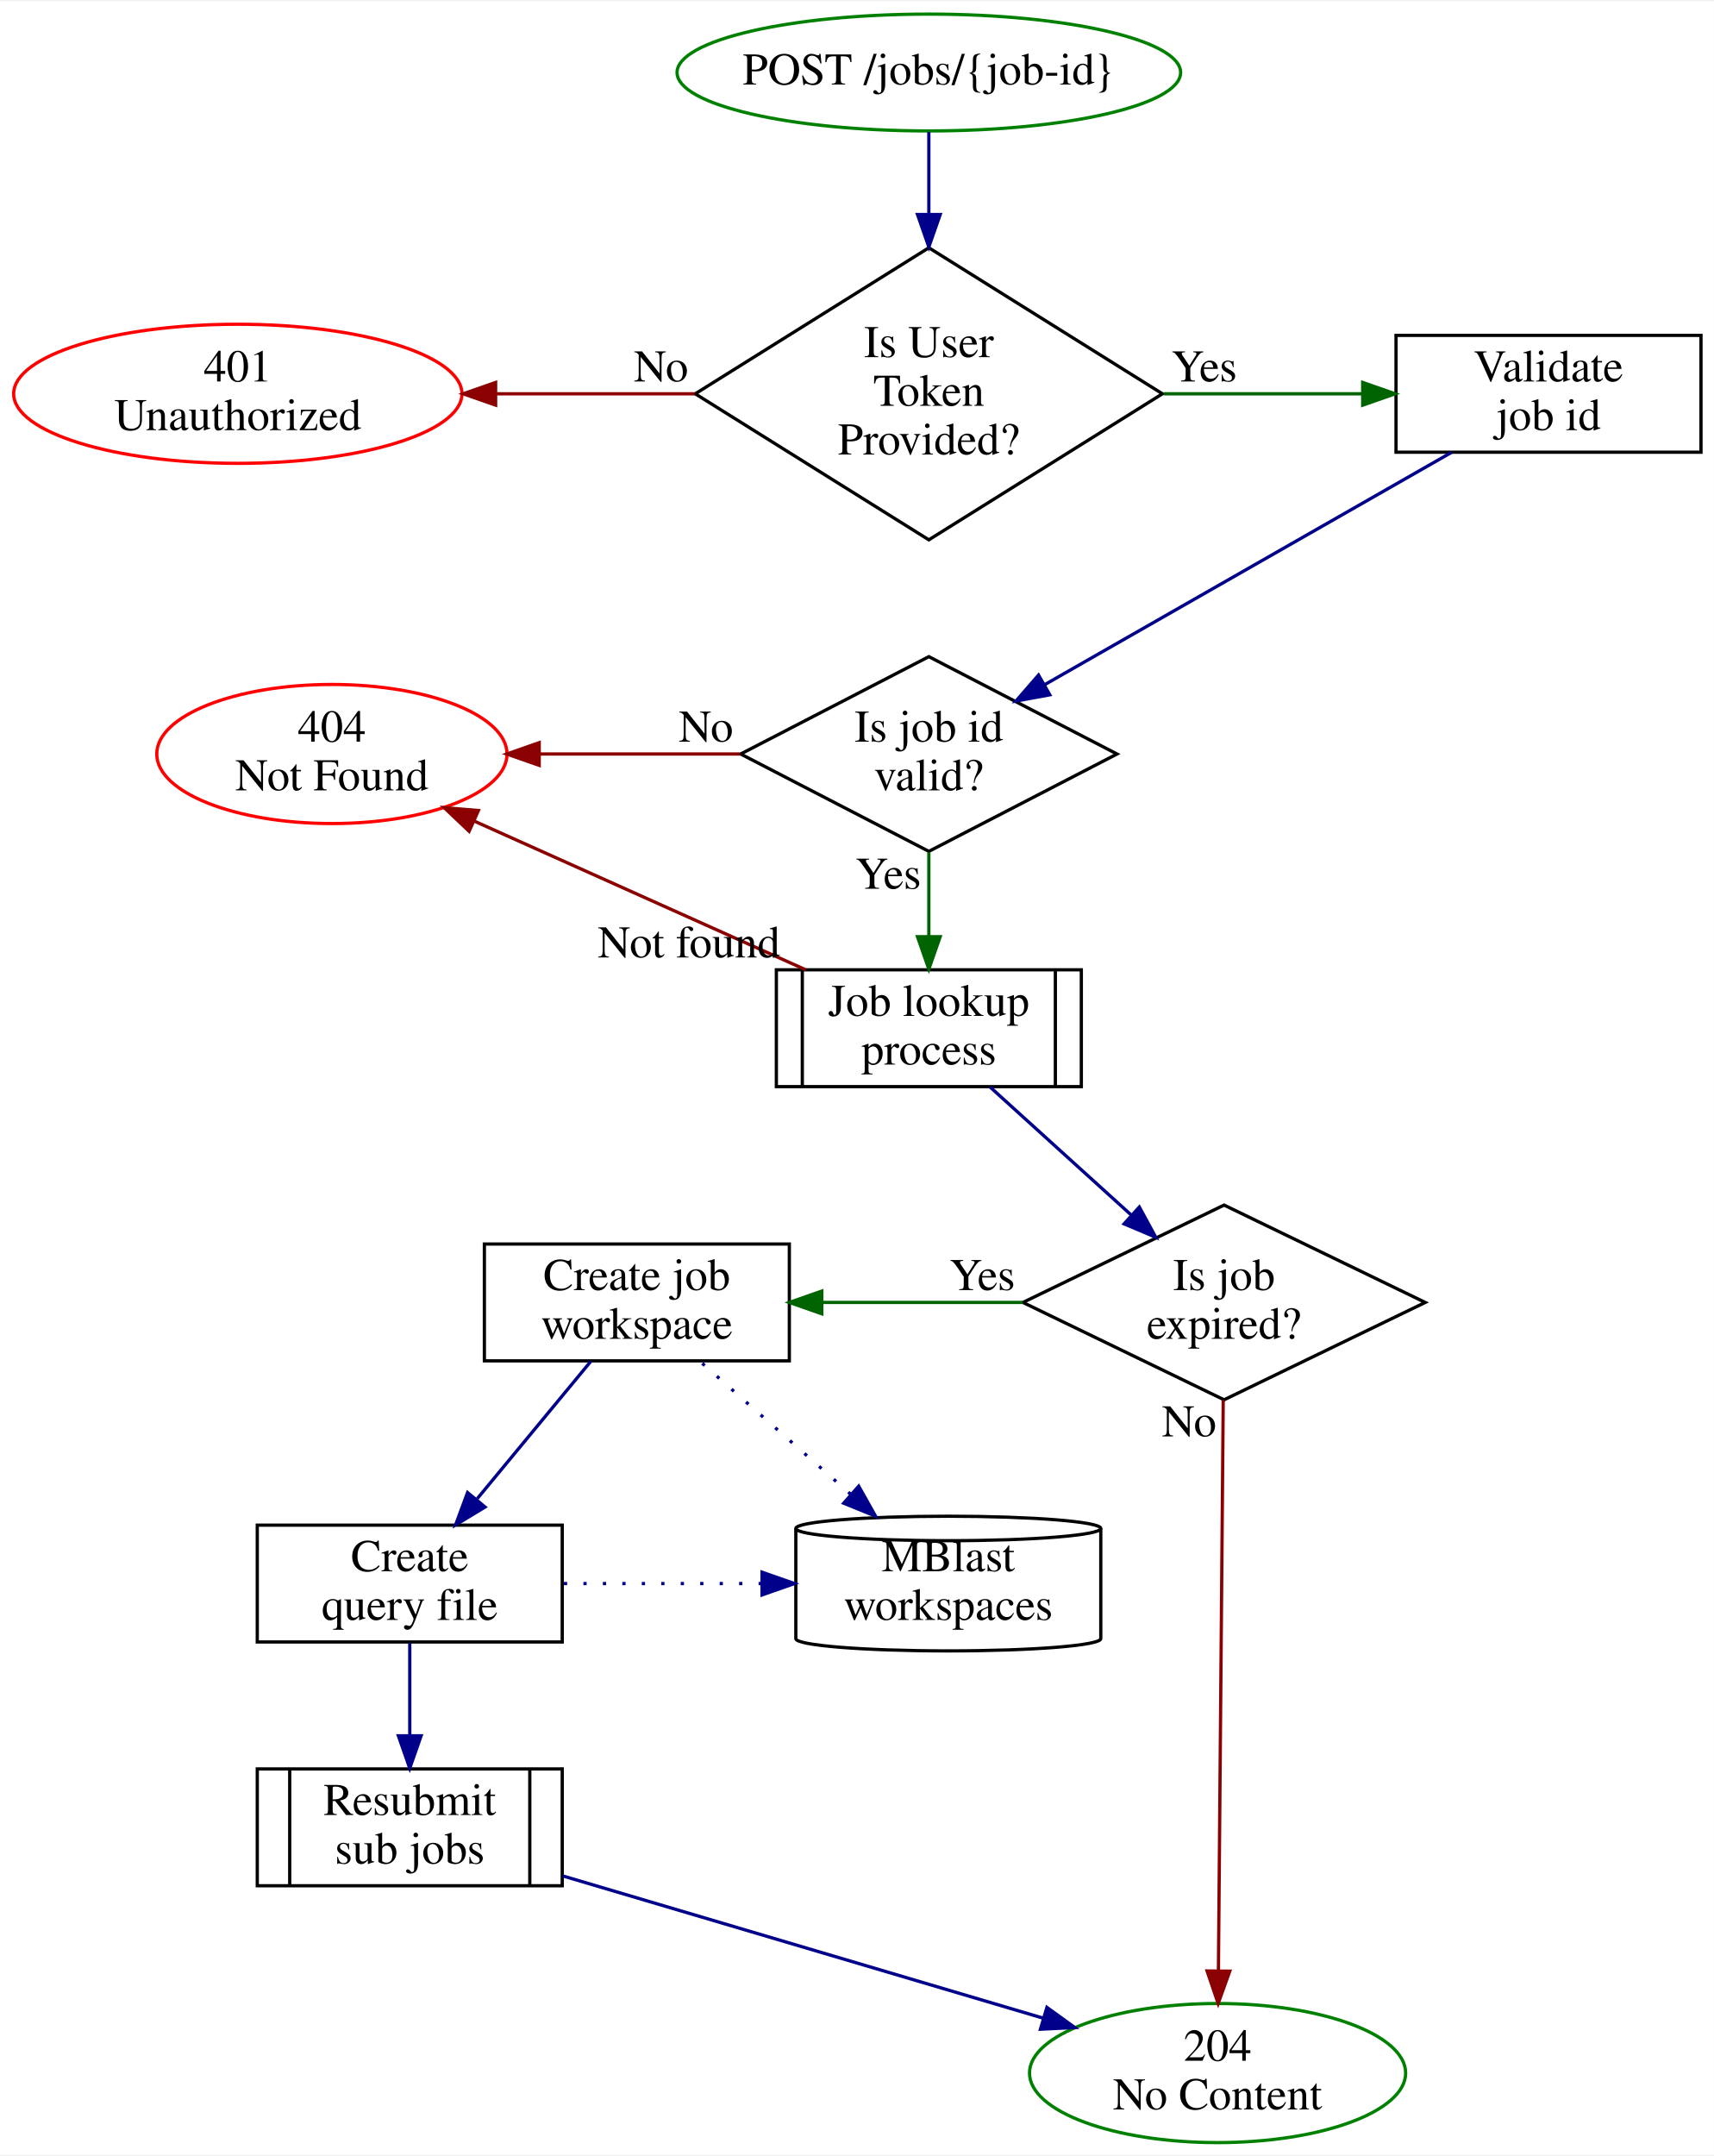
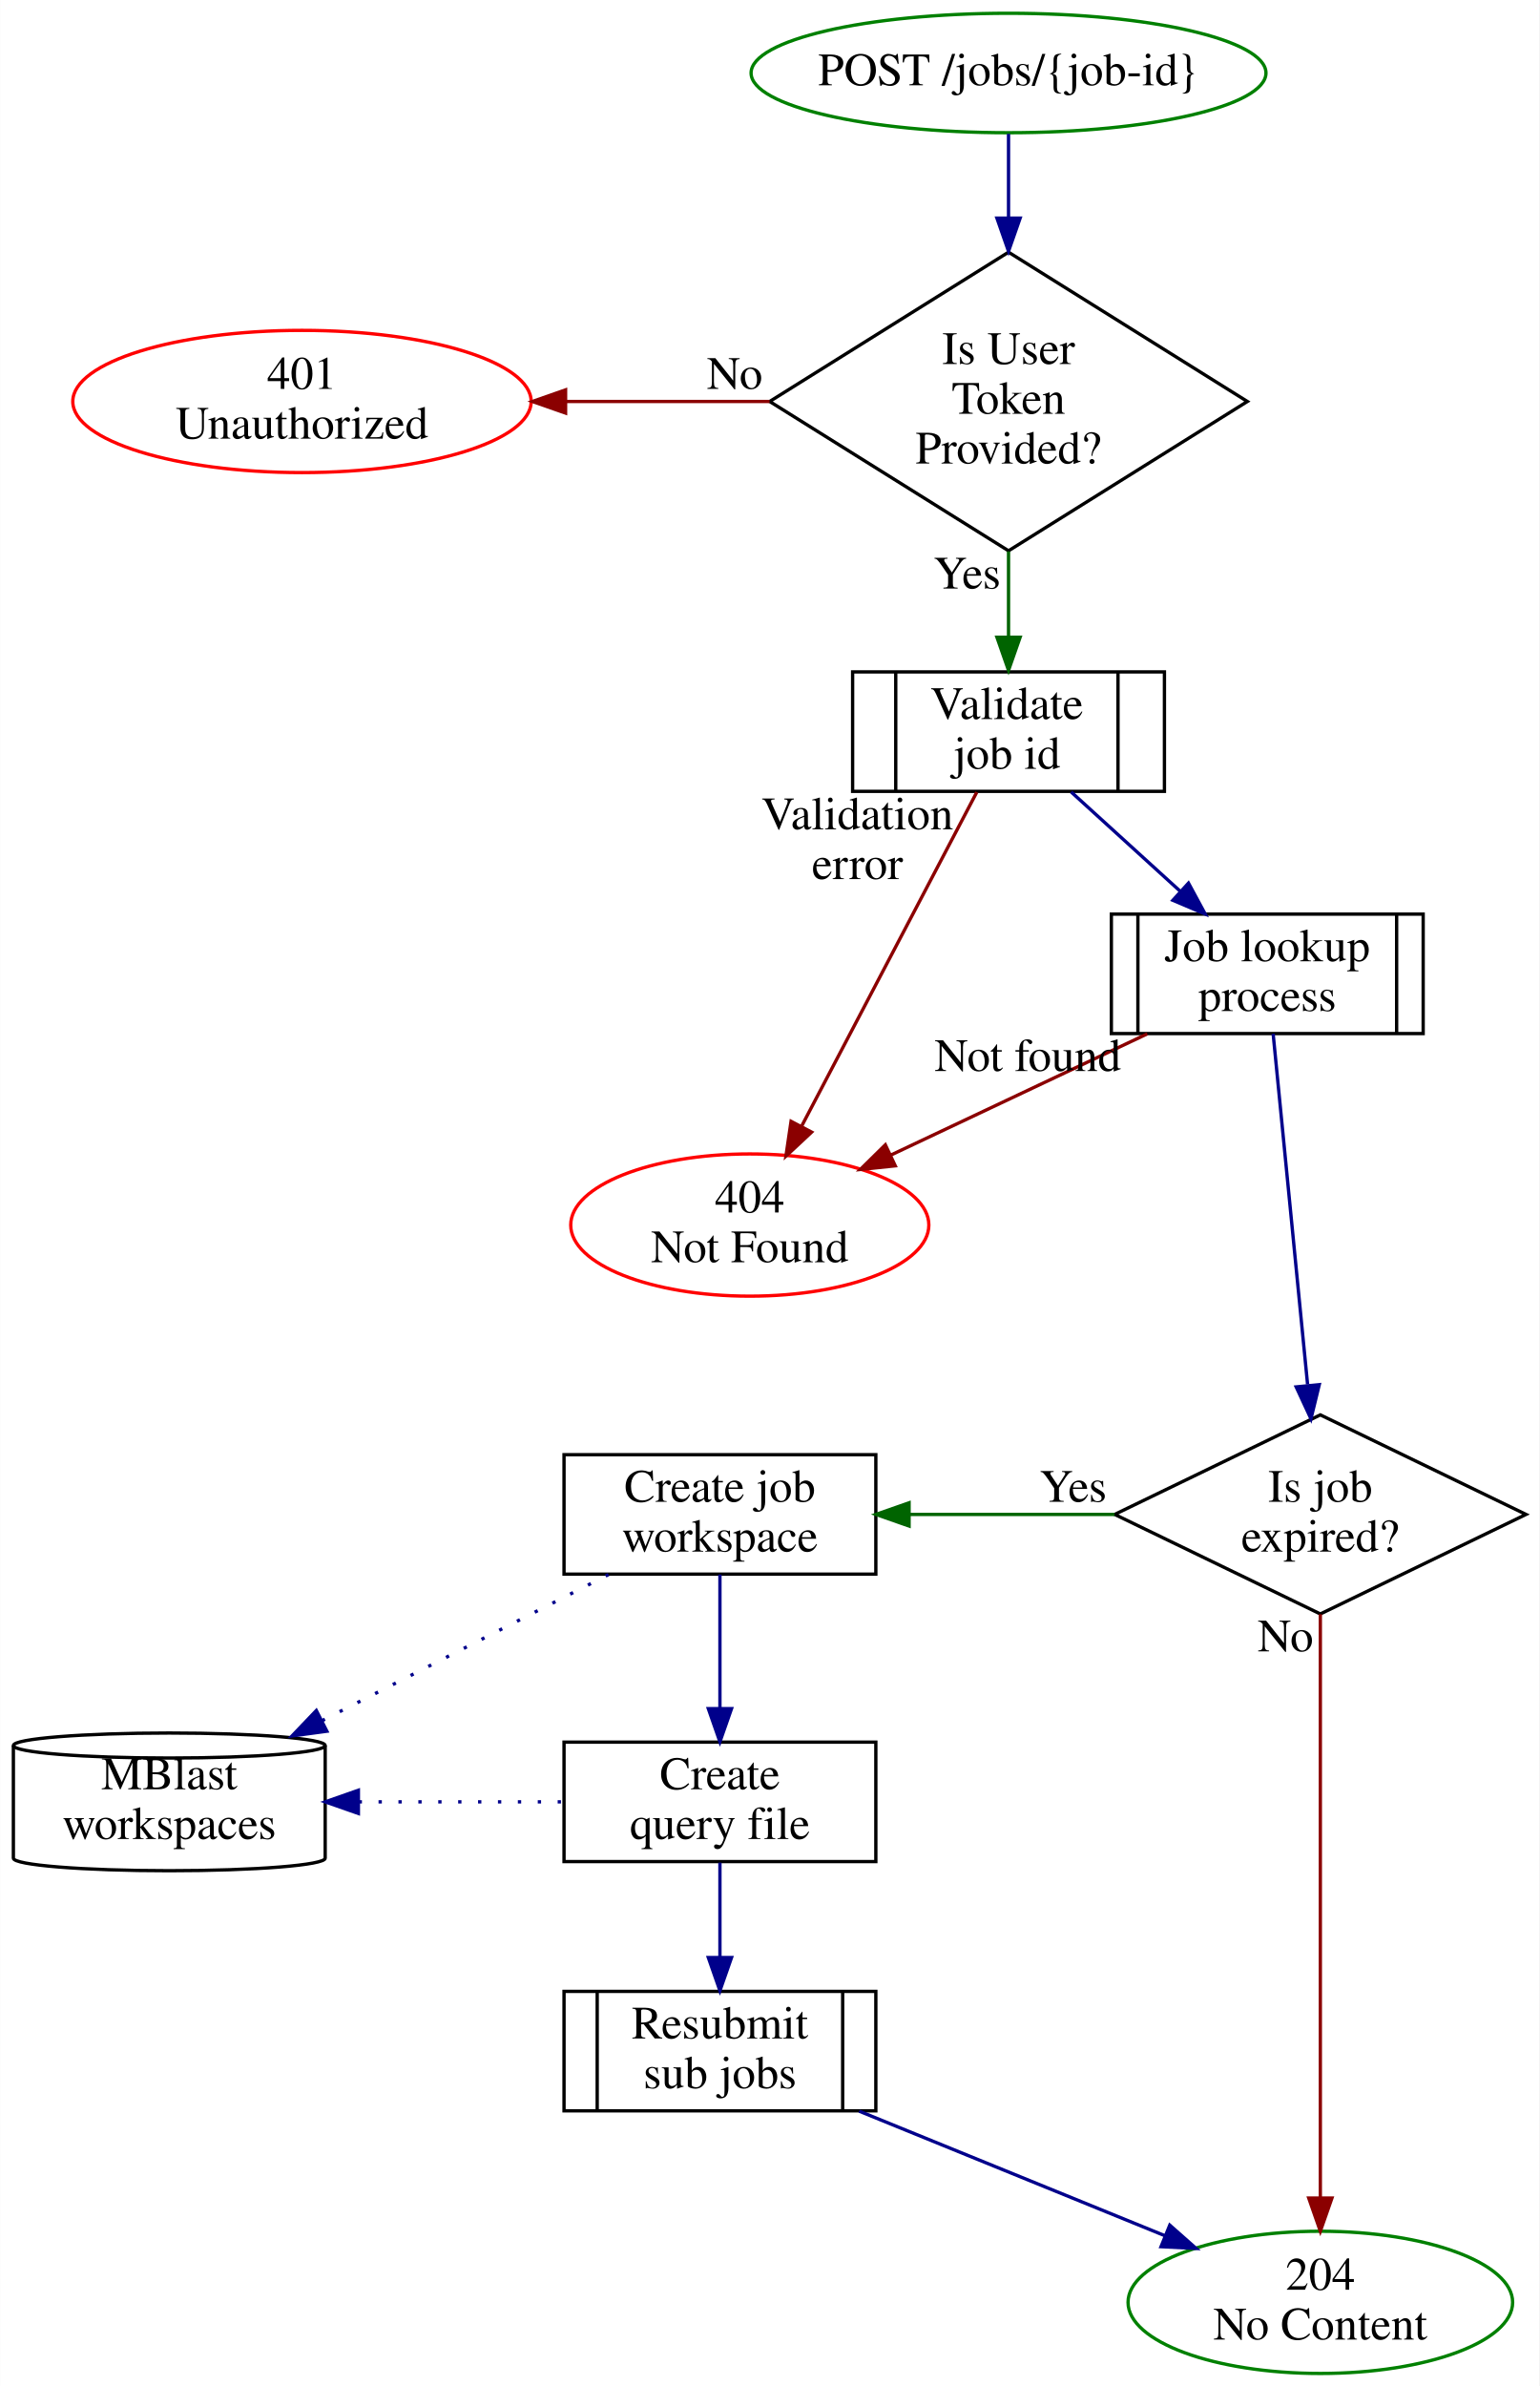
- <svg xmlns="http://www.w3.org/2000/svg" width="528pt" height="664pt" viewBox="0.00 0.00 528.30 663.68">
-   <g id="graph0" class="graph" transform="scale(1 1) rotate(0) translate(4 659.68)">
-     <polygon fill="white" stroke="transparent" points="-4,4 -4,-659.68 524.3,-659.68 524.3,4 -4,4" />
+ <svg xmlns="http://www.w3.org/2000/svg" width="464pt" height="719pt" viewBox="0.00 0.00 464.00 719.10">
+   <g id="graph0" class="graph" transform="scale(1 1) rotate(0) translate(4 715.1)">
+     <polygon fill="white" stroke="transparent" points="-4,4 -4,-715.1 460,-715.1 460,4 -4,4" />
    <g id="node1" class="node">
-       <ellipse fill="none" stroke="green" cx="282.3" cy="-637.68" rx="77.61" ry="18" />
-       <text text-anchor="middle" x="282.3" y="-633.98" font-family="Times,serif" font-size="14.00">POST /jobs/{job-id}</text>
+       <ellipse fill="none" stroke="green" cx="300" cy="-693.1" rx="77.61" ry="18" />
+       <text text-anchor="middle" x="300" y="-689.4" font-family="Times,serif" font-size="14.00">POST /jobs/{job-id}</text>
    </g>
    <g id="node2" class="node">
-       <polygon fill="none" stroke="black" points="282.3,-583.68 210.3,-538.68 282.3,-493.68 354.3,-538.68 282.3,-583.68" />
-       <text text-anchor="middle" x="282.3" y="-549.98" font-family="Times,serif" font-size="14.00">Is User</text>
-       <text text-anchor="middle" x="282.3" y="-534.98" font-family="Times,serif" font-size="14.00">Token</text>
-       <text text-anchor="middle" x="282.3" y="-519.98" font-family="Times,serif" font-size="14.00">Provided?</text>
+       <polygon fill="none" stroke="black" points="300,-639.1 228,-594.1 300,-549.1 372,-594.1 300,-639.1" />
+       <text text-anchor="middle" x="300" y="-605.4" font-family="Times,serif" font-size="14.00">Is User</text>
+       <text text-anchor="middle" x="300" y="-590.4" font-family="Times,serif" font-size="14.00">Token</text>
+       <text text-anchor="middle" x="300" y="-575.4" font-family="Times,serif" font-size="14.00">Provided?</text>
    </g>
    <g id="edge1" class="edge">
-       <path fill="none" stroke="darkblue" d="M282.3,-619.33C282.3,-612.05 282.3,-603.14 282.3,-593.95" />
-       <polygon fill="darkblue" stroke="darkblue" points="285.8,-593.93 282.3,-583.93 278.8,-593.93 285.8,-593.93" />
+       <path fill="none" stroke="darkblue" d="M300,-674.76C300,-667.48 300,-658.57 300,-649.38" />
+       <polygon fill="darkblue" stroke="darkblue" points="303.5,-649.36 300,-639.36 296.5,-649.36 303.5,-649.36" />
    </g>
    <g id="node3" class="node">
-       <polygon fill="none" stroke="black" points="520.3,-556.68 426.3,-556.68 426.3,-520.68 520.3,-520.68 520.3,-556.68" />
-       <text text-anchor="middle" x="473.3" y="-542.48" font-family="Times,serif" font-size="14.00">Validate</text>
-       <text text-anchor="middle" x="473.3" y="-527.48" font-family="Times,serif" font-size="14.00">job id</text>
+       <polygon fill="none" stroke="black" points="253,-476.6 253,-512.6 347,-512.6 347,-476.6 253,-476.6" />
+       <text text-anchor="middle" x="259.5" y="-490.9" font-family="Times,serif" font-size="14.00"> </text>
+       <polyline fill="none" stroke="black" points="266,-476.6 266,-512.6 " />
+       <text text-anchor="middle" x="299.5" y="-498.4" font-family="Times,serif" font-size="14.00">Validate</text>
+       <text text-anchor="middle" x="299.5" y="-483.4" font-family="Times,serif" font-size="14.00">job id</text>
+       <polyline fill="none" stroke="black" points="333,-476.6 333,-512.6 " />
+       <text text-anchor="middle" x="340" y="-490.9" font-family="Times,serif" font-size="14.00"> </text>
    </g>
    <g id="edge3" class="edge">
-       <path fill="none" stroke="darkgreen" d="M354.67,-538.68C375.11,-538.68 395.55,-538.68 415.99,-538.68" />
-       <polygon fill="darkgreen" stroke="darkgreen" points="416.03,-542.18 426.03,-538.68 416.03,-535.18 416.03,-542.18" />
-       <text text-anchor="middle" x="367.17" y="-542.48" font-family="Times,serif" font-size="14.00">Yes</text>
+       <path fill="none" stroke="darkgreen" d="M300,-548.92C300,-540.19 300,-531.26 300,-523.27" />
+       <polygon fill="darkgreen" stroke="darkgreen" points="303.5,-523.06 300,-513.06 296.5,-523.06 303.5,-523.06" />
+       <text text-anchor="middle" x="287.5" y="-537.72" font-family="Times,serif" font-size="14.00">Yes</text>
+     </g>
+     <g id="node5" class="node">
+       <ellipse fill="none" stroke="red" cx="222" cy="-345.89" rx="53.98" ry="21.43" />
+       <text text-anchor="middle" x="222" y="-349.69" font-family="Times,serif" font-size="14.00">404</text>
+       <text text-anchor="middle" x="222" y="-334.69" font-family="Times,serif" font-size="14.00">Not Found</text>
+     </g>
+     <g id="edge4" class="edge">
+       <path fill="none" stroke="darkred" d="M290.44,-476.37C277.29,-451.31 253.49,-405.93 237.71,-375.85" />
+       <polygon fill="darkred" stroke="darkred" points="240.64,-373.9 232.9,-366.67 234.44,-377.15 240.64,-373.9" />
+       <text text-anchor="middle" x="254.44" y="-465.17" font-family="Times,serif" font-size="14.00">Validation</text>
+       <text text-anchor="middle" x="254.44" y="-450.17" font-family="Times,serif" font-size="14.00">error</text>
+     </g>
+     <g id="node7" class="node">
+       <polygon fill="none" stroke="black" points="331,-403.6 331,-439.6 425,-439.6 425,-403.6 331,-403.6" />
+       <text text-anchor="middle" x="335" y="-417.9" font-family="Times,serif" font-size="14.00"> </text>
+       <polyline fill="none" stroke="black" points="339,-403.6 339,-439.6 " />
+       <text text-anchor="middle" x="378" y="-425.4" font-family="Times,serif" font-size="14.00">Job lookup</text>
+       <text text-anchor="middle" x="378" y="-410.4" font-family="Times,serif" font-size="14.00">process</text>
+       <polyline fill="none" stroke="black" points="417,-403.6 417,-439.6 " />
+       <text text-anchor="middle" x="421" y="-417.9" font-family="Times,serif" font-size="14.00"> </text>
+     </g>
+     <g id="edge5" class="edge">
+       <path fill="none" stroke="darkblue" d="M318.88,-476.42C328.75,-467.43 340.98,-456.3 351.76,-446.49" />
+       <polygon fill="darkblue" stroke="darkblue" points="354.25,-448.95 359.29,-439.63 349.54,-443.77 354.25,-448.95" />
    </g>
    <g id="node4" class="node">
-       <polygon fill="none" stroke="black" points="282.3,-457.68 224.3,-427.68 282.3,-397.68 340.3,-427.68 282.3,-457.68" />
-       <text text-anchor="middle" x="282.3" y="-431.48" font-family="Times,serif" font-size="14.00">Is job id</text>
-       <text text-anchor="middle" x="282.3" y="-416.48" font-family="Times,serif" font-size="14.00"> valid?</text>
+       <ellipse fill="none" stroke="red" cx="87" cy="-594.1" rx="69.09" ry="21.43" />
+       <text text-anchor="middle" x="87" y="-597.9" font-family="Times,serif" font-size="14.00">401</text>
+       <text text-anchor="middle" x="87" y="-582.9" font-family="Times,serif" font-size="14.00">Unauthorized</text>
    </g>
-     <g id="edge4" class="edge">
-       <path fill="none" stroke="darkblue" d="M443.45,-520.65C409.5,-501.27 354.1,-469.65 317.92,-449" />
-       <polygon fill="darkblue" stroke="darkblue" points="319.58,-445.92 309.16,-444 316.11,-452 319.58,-445.92" />
+     <g id="edge2" class="edge">
+       <path fill="none" stroke="darkred" d="M166.53,-594.1C187,-594.1 207.48,-594.1 227.96,-594.1" />
+       <polygon fill="darkred" stroke="darkred" points="166.47,-590.6 156.47,-594.1 166.47,-597.6 166.47,-590.6" />
+       <text text-anchor="middle" x="217.46" y="-597.9" font-family="Times,serif" font-size="14.00">No</text>
+     </g>
+     <g id="node10" class="node">
+       <polygon fill="none" stroke="black" points="260,-276.68 166,-276.68 166,-240.68 260,-240.68 260,-276.68" />
+       <text text-anchor="middle" x="213" y="-262.48" font-family="Times,serif" font-size="14.00">Create job</text>
+       <text text-anchor="middle" x="213" y="-247.48" font-family="Times,serif" font-size="14.00">workspace</text>
+     </g>
+     <g id="node6" class="node">
+       <ellipse fill="none" stroke="green" cx="394" cy="-21.21" rx="57.97" ry="21.43" />
+       <text text-anchor="middle" x="394" y="-25.01" font-family="Times,serif" font-size="14.00">204</text>
+       <text text-anchor="middle" x="394" y="-10.01" font-family="Times,serif" font-size="14.00">No Content</text>
+     </g>
+     <g id="edge6" class="edge">
+       <path fill="none" stroke="darkred" d="M341.82,-403.51C318.77,-392.62 288.82,-378.46 264.62,-367.03" />
+       <polygon fill="darkred" stroke="darkred" points="265.86,-363.74 255.32,-362.64 262.87,-370.07 265.86,-363.74" />
+       <text text-anchor="middle" x="305.82" y="-392.31" font-family="Times,serif" font-size="14.00">Not found</text>
+     </g>
+     <g id="node9" class="node">
+       <polygon fill="none" stroke="black" points="394,-288.68 332,-258.68 394,-228.68 456,-258.68 394,-288.68" />
+       <text text-anchor="middle" x="394" y="-262.48" font-family="Times,serif" font-size="14.00">Is job</text>
+       <text text-anchor="middle" x="394" y="-247.48" font-family="Times,serif" font-size="14.00">expired?</text>
+     </g>
+     <g id="edge7" class="edge">
+       <path fill="none" stroke="darkblue" d="M379.77,-403.54C382.26,-378.2 386.86,-331.43 390.15,-297.88" />
+       <polygon fill="darkblue" stroke="darkblue" points="393.68,-297.79 391.17,-287.5 386.71,-297.11 393.68,-297.79" />
    </g>
    <g id="node8" class="node">
-       <polygon fill="none" stroke="black" points="235.3,-325.18 235.3,-361.18 329.3,-361.18 329.3,-325.18 235.3,-325.18" />
-       <text text-anchor="middle" x="239.3" y="-339.48" font-family="Times,serif" font-size="14.00"> </text>
-       <polyline fill="none" stroke="black" points="243.3,-325.18 243.3,-361.18 " />
-       <text text-anchor="middle" x="282.3" y="-346.98" font-family="Times,serif" font-size="14.00">Job lookup</text>
-       <text text-anchor="middle" x="282.3" y="-331.98" font-family="Times,serif" font-size="14.00">process</text>
-       <polyline fill="none" stroke="black" points="321.3,-325.18 321.3,-361.18 " />
-       <text text-anchor="middle" x="325.3" y="-339.48" font-family="Times,serif" font-size="14.00"> </text>
+       <path fill="none" stroke="black" d="M94,-189.03C94,-191.11 72.93,-192.8 47,-192.8 21.07,-192.8 0,-191.11 0,-189.03 0,-189.03 0,-155.07 0,-155.07 0,-152.99 21.07,-151.3 47,-151.3 72.93,-151.3 94,-152.99 94,-155.07 94,-155.07 94,-189.03 94,-189.03" />
+       <path fill="none" stroke="black" d="M94,-189.03C94,-186.95 72.93,-185.26 47,-185.26 21.07,-185.26 0,-186.95 0,-189.03" />
+       <text text-anchor="middle" x="47" y="-175.85" font-family="Times,serif" font-size="14.00">MBlast</text>
+       <text text-anchor="middle" x="47" y="-160.85" font-family="Times,serif" font-size="14.00">workspaces</text>
    </g>
-     <g id="edge6" class="edge">
-       <path fill="none" stroke="darkgreen" d="M282.3,-397.36C282.3,-388.98 282.3,-379.89 282.3,-371.64" />
-       <polygon fill="darkgreen" stroke="darkgreen" points="285.8,-371.39 282.3,-361.39 278.8,-371.39 285.8,-371.39" />
-       <text text-anchor="middle" x="269.8" y="-386.16" font-family="Times,serif" font-size="14.00">Yes</text>
+     <g id="edge10" class="edge">
+       <path fill="none" stroke="darkblue" stroke-dasharray="1,5" d="M93.02,-196.51C120.41,-210.47 154.55,-227.88 179.41,-240.55" />
+       <polygon fill="darkblue" stroke="darkblue" points="94.51,-193.34 84.01,-191.92 91.33,-199.58 94.51,-193.34" />
    </g>
-     <g id="node5" class="node">
-       <ellipse fill="none" stroke="red" cx="69.3" cy="-538.68" rx="69.09" ry="21.43" />
-       <text text-anchor="middle" x="69.3" y="-542.48" font-family="Times,serif" font-size="14.00">401</text>
-       <text text-anchor="middle" x="69.3" y="-527.48" font-family="Times,serif" font-size="14.00">Unauthorized</text>
+     <g id="node11" class="node">
+       <polygon fill="none" stroke="black" points="260,-190.05 166,-190.05 166,-154.05 260,-154.05 260,-190.05" />
+       <text text-anchor="middle" x="213" y="-175.85" font-family="Times,serif" font-size="14.00">Create</text>
+       <text text-anchor="middle" x="213" y="-160.85" font-family="Times,serif" font-size="14.00">query file</text>
    </g>
-     <g id="edge2" class="edge">
-       <path fill="none" stroke="darkred" d="M148.82,-538.68C169.3,-538.68 189.78,-538.68 210.25,-538.68" />
-       <polygon fill="darkred" stroke="darkred" points="148.77,-535.18 138.77,-538.68 148.77,-542.18 148.77,-535.18" />
-       <text text-anchor="middle" x="199.75" y="-542.48" font-family="Times,serif" font-size="14.00">No</text>
+     <g id="edge11" class="edge">
+       <path fill="none" stroke="darkblue" stroke-dasharray="1,5" d="M104.08,-172.05C124.58,-172.05 145.09,-172.05 165.59,-172.05" />
+       <polygon fill="darkblue" stroke="darkblue" points="104.01,-168.55 94.01,-172.05 104.01,-175.55 104.01,-168.55" />
    </g>
-     <g id="node6" class="node">
-       <ellipse fill="none" stroke="red" cx="98.3" cy="-427.68" rx="53.98" ry="21.43" />
-       <text text-anchor="middle" x="98.3" y="-431.48" font-family="Times,serif" font-size="14.00">404</text>
-       <text text-anchor="middle" x="98.3" y="-416.48" font-family="Times,serif" font-size="14.00">Not Found</text>
-     </g>
-     <g id="edge5" class="edge">
-       <path fill="none" stroke="darkred" d="M162.31,-427.68C182.91,-427.68 203.51,-427.68 224.11,-427.68" />
-       <polygon fill="darkred" stroke="darkred" points="162.2,-424.18 152.2,-427.68 162.2,-431.18 162.2,-424.18" />
-       <text text-anchor="middle" x="213.61" y="-431.48" font-family="Times,serif" font-size="14.00">No</text>
-     </g>
-     <g id="node7" class="node">
-       <ellipse fill="none" stroke="green" cx="371.3" cy="-21.21" rx="57.97" ry="21.43" />
-       <text text-anchor="middle" x="371.3" y="-25.01" font-family="Times,serif" font-size="14.00">204</text>
-       <text text-anchor="middle" x="371.3" y="-10.01" font-family="Times,serif" font-size="14.00">No Content</text>
-     </g>
-     <g id="edge7" class="edge">
-       <path fill="none" stroke="darkred" d="M244.35,-361.19C214.66,-374.5 173.33,-393.03 142.21,-406.99" />
-       <polygon fill="darkred" stroke="darkred" points="140.6,-403.87 132.91,-411.16 143.46,-410.26 140.6,-403.87" />
-       <text text-anchor="middle" x="208.35" y="-364.99" font-family="Times,serif" font-size="14.00">Not found</text>
-     </g>
-     <g id="node10" class="node">
-       <polygon fill="none" stroke="black" points="373.3,-288.68 311.3,-258.68 373.3,-228.68 435.3,-258.68 373.3,-288.68" />
-       <text text-anchor="middle" x="373.3" y="-262.48" font-family="Times,serif" font-size="14.00">Is job</text>
-       <text text-anchor="middle" x="373.3" y="-247.48" font-family="Times,serif" font-size="14.00">expired?</text>
+     <g id="edge14" class="edge">
+       <path fill="none" stroke="darkred" d="M394,-228.6C394,-183.54 394,-98.9 394,-52.91" />
+       <polygon fill="darkred" stroke="darkred" points="397.5,-52.64 394,-42.64 390.5,-52.64 397.5,-52.64" />
+       <text text-anchor="middle" x="383.5" y="-217.4" font-family="Times,serif" font-size="14.00">No</text>
    </g>
    <g id="edge8" class="edge">
-       <path fill="none" stroke="darkblue" d="M301.15,-325.08C313.71,-313.69 330.46,-298.51 344.66,-285.64" />
-       <polygon fill="darkblue" stroke="darkblue" points="347.18,-288.08 352.24,-278.77 342.48,-282.89 347.18,-288.08" />
+       <path fill="none" stroke="darkgreen" d="M270.14,-258.68C290.75,-258.68 311.37,-258.68 331.98,-258.68" />
+       <polygon fill="darkgreen" stroke="darkgreen" points="270.02,-255.18 260.02,-258.68 270.02,-262.18 270.02,-255.18" />
+       <text text-anchor="middle" x="319.48" y="-262.48" font-family="Times,serif" font-size="14.00">Yes</text>
    </g>
-     <g id="node11" class="node">
-       <polygon fill="none" stroke="black" points="239.3,-276.68 145.3,-276.68 145.3,-240.68 239.3,-240.68 239.3,-276.68" />
-       <text text-anchor="middle" x="192.3" y="-262.48" font-family="Times,serif" font-size="14.00">Create job</text>
-       <text text-anchor="middle" x="192.3" y="-247.48" font-family="Times,serif" font-size="14.00">workspace</text>
-     </g>
-     <g id="node9" class="node">
-       <path fill="none" stroke="black" d="M335.3,-189.03C335.3,-191.11 314.23,-192.8 288.3,-192.8 262.36,-192.8 241.3,-191.11 241.3,-189.03 241.3,-189.03 241.3,-155.07 241.3,-155.07 241.3,-152.99 262.36,-151.3 288.3,-151.3 314.23,-151.3 335.3,-152.99 335.3,-155.07 335.3,-155.07 335.3,-189.03 335.3,-189.03" />
-       <path fill="none" stroke="black" d="M335.3,-189.03C335.3,-186.95 314.23,-185.26 288.3,-185.26 262.36,-185.26 241.3,-186.95 241.3,-189.03" />
-       <text text-anchor="middle" x="288.3" y="-175.85" font-family="Times,serif" font-size="14.00">MBlast</text>
-       <text text-anchor="middle" x="288.3" y="-160.85" font-family="Times,serif" font-size="14.00">workspaces</text>
-     </g>
-     <g id="edge11" class="edge">
-       <path fill="none" stroke="darkblue" stroke-dasharray="1,5" d="M258.22,-199.56C243.04,-212.94 225.07,-228.79 211.72,-240.55" />
-       <polygon fill="darkblue" stroke="darkblue" points="260.68,-202.06 265.87,-192.82 256.05,-196.81 260.68,-202.06" />
+     <g id="edge9" class="edge">
+       <path fill="none" stroke="darkblue" d="M213,-240.55C213,-228.97 213,-213.42 213,-200.17" />
+       <polygon fill="darkblue" stroke="darkblue" points="216.5,-200.15 213,-190.15 209.5,-200.15 216.5,-200.15" />
    </g>
    <g id="node12" class="node">
-       <polygon fill="none" stroke="black" points="169.3,-190.05 75.3,-190.05 75.3,-154.05 169.3,-154.05 169.3,-190.05" />
-       <text text-anchor="middle" x="122.3" y="-175.85" font-family="Times,serif" font-size="14.00">Create</text>
-       <text text-anchor="middle" x="122.3" y="-160.85" font-family="Times,serif" font-size="14.00">query file</text>
+       <polygon fill="none" stroke="black" points="166,-78.93 166,-114.93 260,-114.93 260,-78.93 166,-78.93" />
+       <text text-anchor="middle" x="171" y="-93.23" font-family="Times,serif" font-size="14.00"> </text>
+       <polyline fill="none" stroke="black" points="176,-78.93 176,-114.93 " />
+       <text text-anchor="middle" x="213" y="-100.73" font-family="Times,serif" font-size="14.00">Resubmit</text>
+       <text text-anchor="middle" x="213" y="-85.73" font-family="Times,serif" font-size="14.00">sub jobs</text>
+       <polyline fill="none" stroke="black" points="250,-78.93 250,-114.93 " />
+       <text text-anchor="middle" x="255" y="-93.23" font-family="Times,serif" font-size="14.00"> </text>
    </g>
    <g id="edge12" class="edge">
-       <path fill="none" stroke="darkblue" stroke-dasharray="1,5" d="M230.82,-172.05C210.32,-172.05 189.81,-172.05 169.31,-172.05" />
-       <polygon fill="darkblue" stroke="darkblue" points="230.89,-175.55 240.89,-172.05 230.89,-168.55 230.89,-175.55" />
-     </g>
-     <g id="edge15" class="edge">
-       <path fill="none" stroke="darkred" d="M373.04,-228.6C372.66,-183.54 371.95,-98.9 371.56,-52.91" />
-       <polygon fill="darkred" stroke="darkred" points="375.06,-52.61 371.48,-42.64 368.06,-52.67 375.06,-52.61" />
-       <text text-anchor="middle" x="362.54" y="-217.4" font-family="Times,serif" font-size="14.00">No</text>
-     </g>
-     <g id="edge9" class="edge">
-       <path fill="none" stroke="darkgreen" d="M249.43,-258.68C270.05,-258.68 290.66,-258.68 311.28,-258.68" />
-       <polygon fill="darkgreen" stroke="darkgreen" points="249.31,-255.18 239.31,-258.68 249.31,-262.18 249.31,-255.18" />
-       <text text-anchor="middle" x="298.78" y="-262.48" font-family="Times,serif" font-size="14.00">Yes</text>
-     </g>
-     <g id="edge10" class="edge">
-       <path fill="none" stroke="darkblue" d="M178.13,-240.55C168.07,-228.39 154.41,-211.87 143.11,-198.22" />
-       <polygon fill="darkblue" stroke="darkblue" points="145.51,-195.63 136.44,-190.15 140.12,-200.09 145.51,-195.63" />
-     </g>
-     <g id="node13" class="node">
-       <polygon fill="none" stroke="black" points="75.3,-78.93 75.3,-114.93 169.3,-114.93 169.3,-78.93 75.3,-78.93" />
-       <text text-anchor="middle" x="80.3" y="-93.23" font-family="Times,serif" font-size="14.00"> </text>
-       <polyline fill="none" stroke="black" points="85.3,-78.93 85.3,-114.93 " />
-       <text text-anchor="middle" x="122.3" y="-100.73" font-family="Times,serif" font-size="14.00">Resubmit</text>
-       <text text-anchor="middle" x="122.3" y="-85.73" font-family="Times,serif" font-size="14.00">sub jobs</text>
-       <polyline fill="none" stroke="black" points="159.3,-78.93 159.3,-114.93 " />
-       <text text-anchor="middle" x="164.3" y="-93.23" font-family="Times,serif" font-size="14.00"> </text>
+       <path fill="none" stroke="darkblue" d="M213,-153.72C213,-145.25 213,-134.86 213,-125.35" />
+       <polygon fill="darkblue" stroke="darkblue" points="216.5,-125.13 213,-115.13 209.5,-125.13 216.5,-125.13" />
    </g>
    <g id="edge13" class="edge">
-       <path fill="none" stroke="darkblue" d="M122.3,-153.72C122.3,-145.25 122.3,-134.86 122.3,-125.35" />
-       <polygon fill="darkblue" stroke="darkblue" points="125.8,-125.13 122.3,-115.13 118.8,-125.13 125.8,-125.13" />
-     </g>
-     <g id="edge14" class="edge">
-       <path fill="none" stroke="darkblue" d="M169.42,-81.97C211.63,-69.48 273.49,-51.17 317.6,-38.11" />
-       <polygon fill="darkblue" stroke="darkblue" points="318.69,-41.44 327.29,-35.24 316.7,-34.72 318.69,-41.44" />
+       <path fill="none" stroke="darkblue" d="M254.98,-78.83C282.56,-67.6 318.69,-52.88 347.2,-41.27" />
+       <polygon fill="darkblue" stroke="darkblue" points="348.61,-44.48 356.55,-37.46 345.97,-37.99 348.61,-44.48" />
    </g>
  </g>
</svg>
